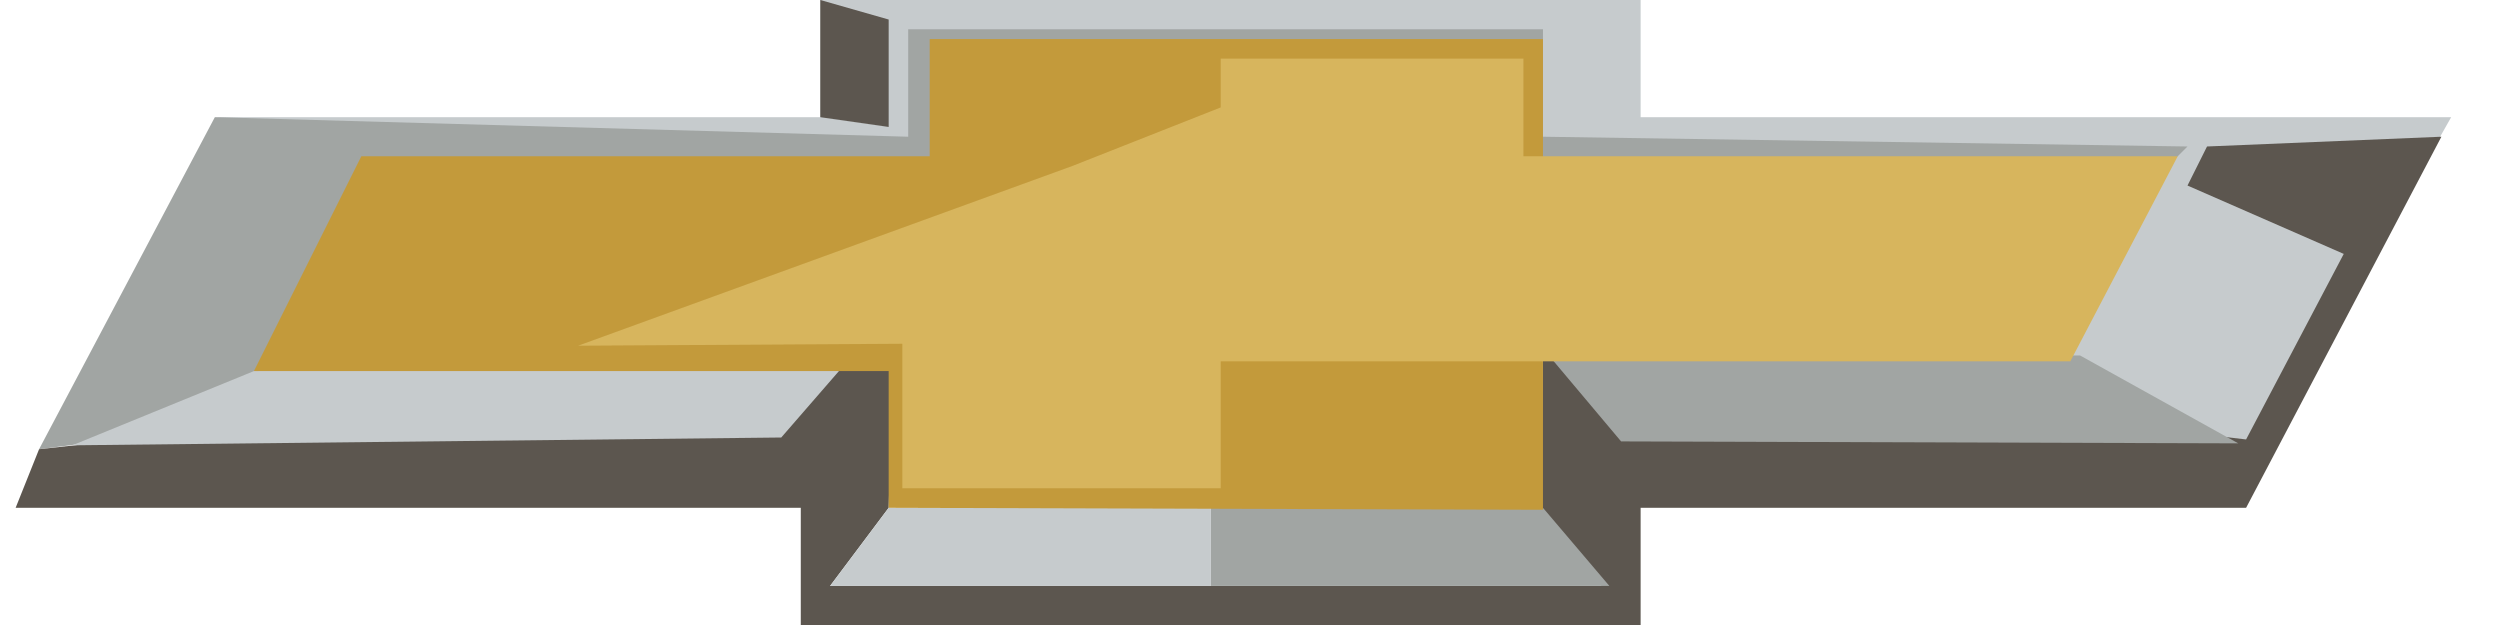
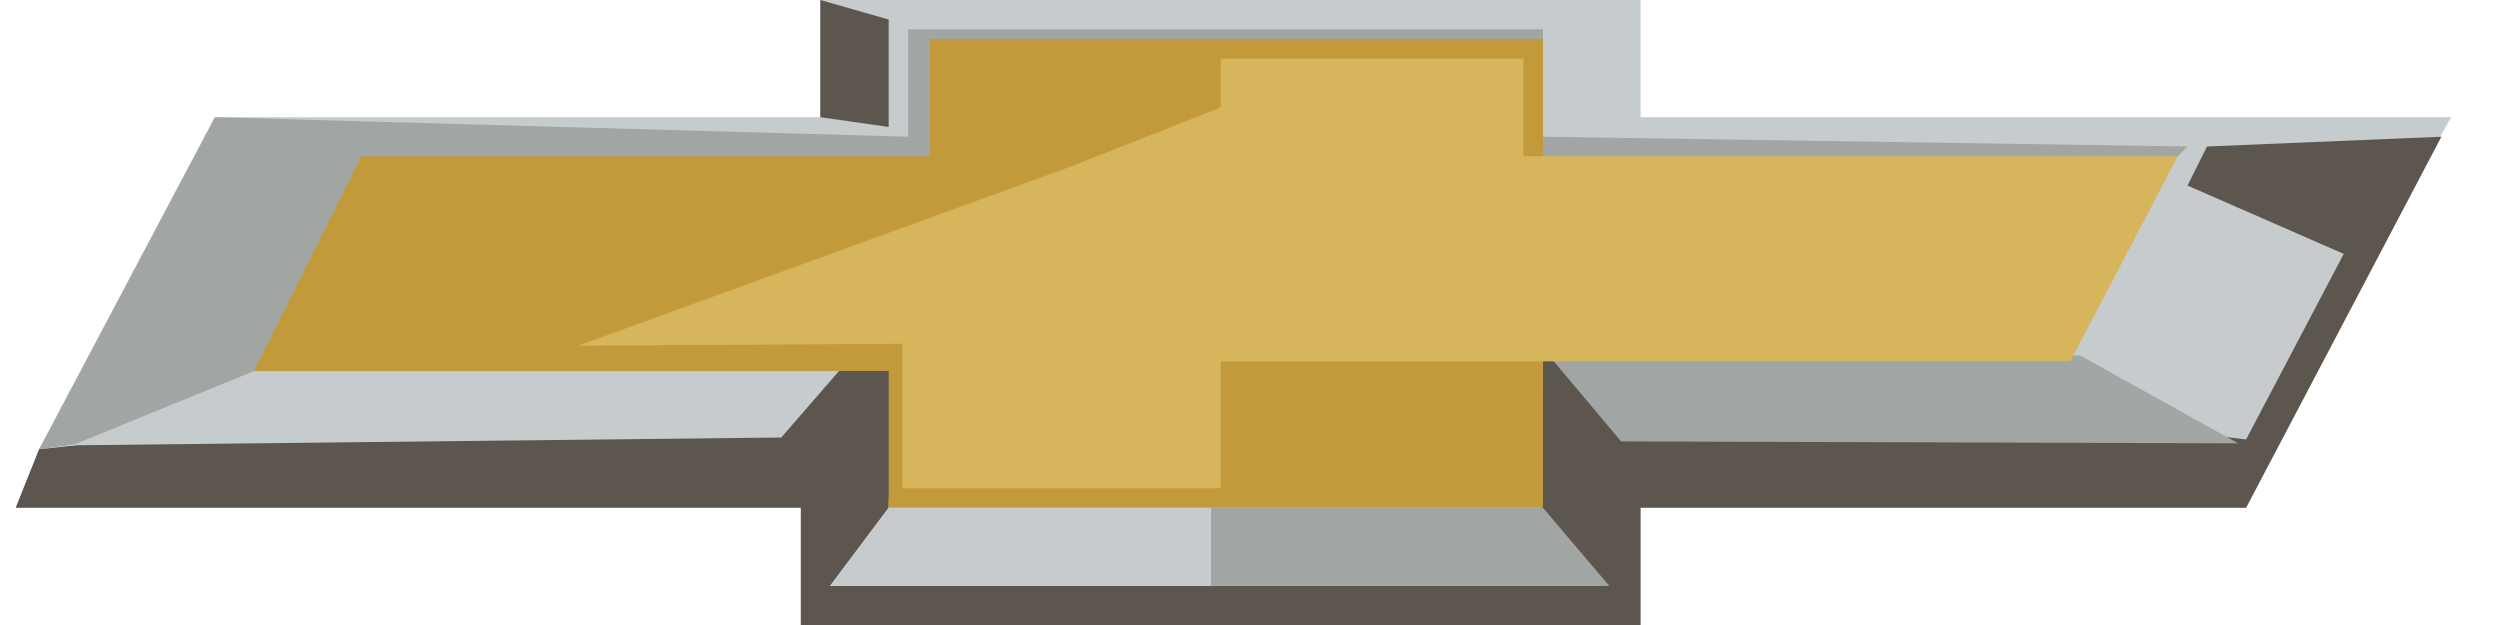
<svg xmlns="http://www.w3.org/2000/svg" width="640" height="160" viewBox="0 0 1280 320">
  <path d="M 420 0 L 420 60 L 110 60 L 1160 228 L 1255 60 L 840 60 L 840 0 Z" fill="#c6cbcd" />
  <path d="M 465 15 L 465 70 L 110 60 L 20 230 L 1105 90 L 1120 75 L 790 70 L 790 15 L 690 15 Z" fill="#a1a5a3" />
  <path d="M 1150 225 L 790 183L 789 260 L 820 300L 425 300L 455 260L 457 182 L 20 230L 8 260L 410 260L 410 320 L 840 320L 840 260L 1150 260L 1250 70L 1130 75L 1120 95L 1200 130 Z" fill="#5c564f" />
  <path d=" M 1146 227  L 1065 182  L 793 182 L 830 226 Z" fill="#a1a5a3" />
  <path d=" M 37 228  L 400 224  L 433 186  L 130 190  Z" fill="#c6cbcd" />
  <path d="M 620 260 L 620 300 L 824 300 L 790 260 Z" fill="#a1a5a3" />
  <path d=" M 620 260  L 620 300  L 425 300  L 455 260 Z" fill="#c6cbcd" />
-   <path d="M 476 20 L 476 80 L 185 80 L 130 190  L 455 190 L 455 260  L 790 261  L 790 20 Z" fill="#c39a3b" />
+   <path d="M 476 20 L 476 80 L 185 80 L 130 190  L 455 190 L 455 260  L 790 260  L 790 20 Z" fill="#c39a3b" />
  <path d="M 625 30 L 625 55 L 549 85 L 296 177 L 462 176 L 462 250 L 625 250 L 625 185 L 1060 185 L 1115 80 L 780 80 L 780 30 Z" fill="#d7b55d" />
  <path d="M 420 0 L 420 60 L 455 65 L 455 10 Z" fill="#5c564f" />
</svg>
